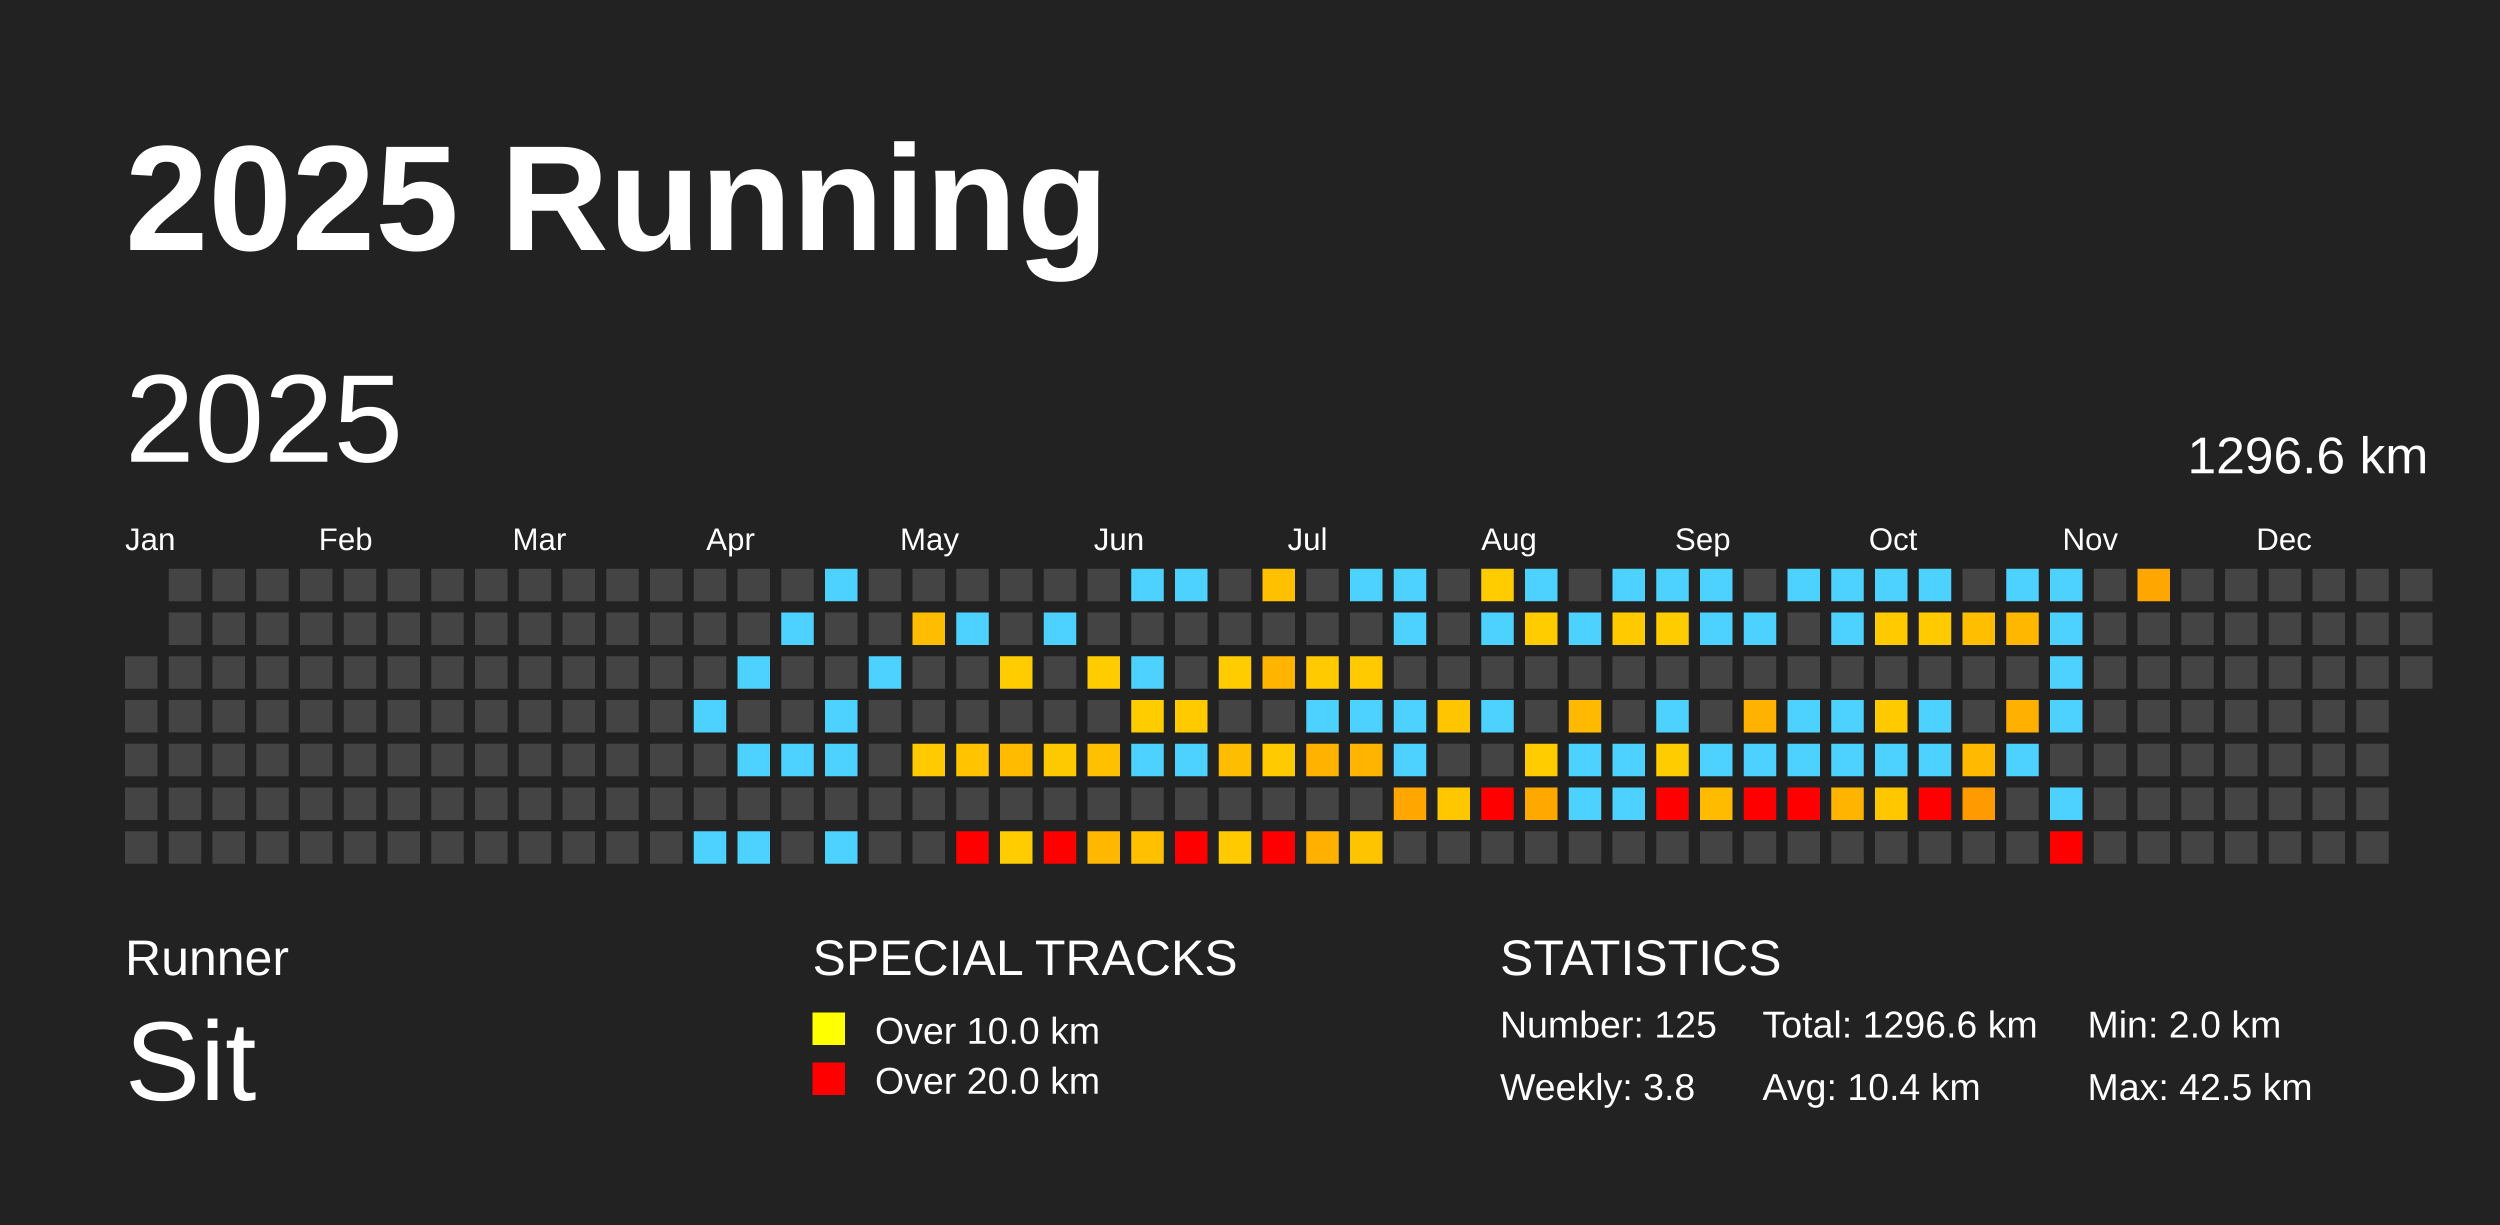
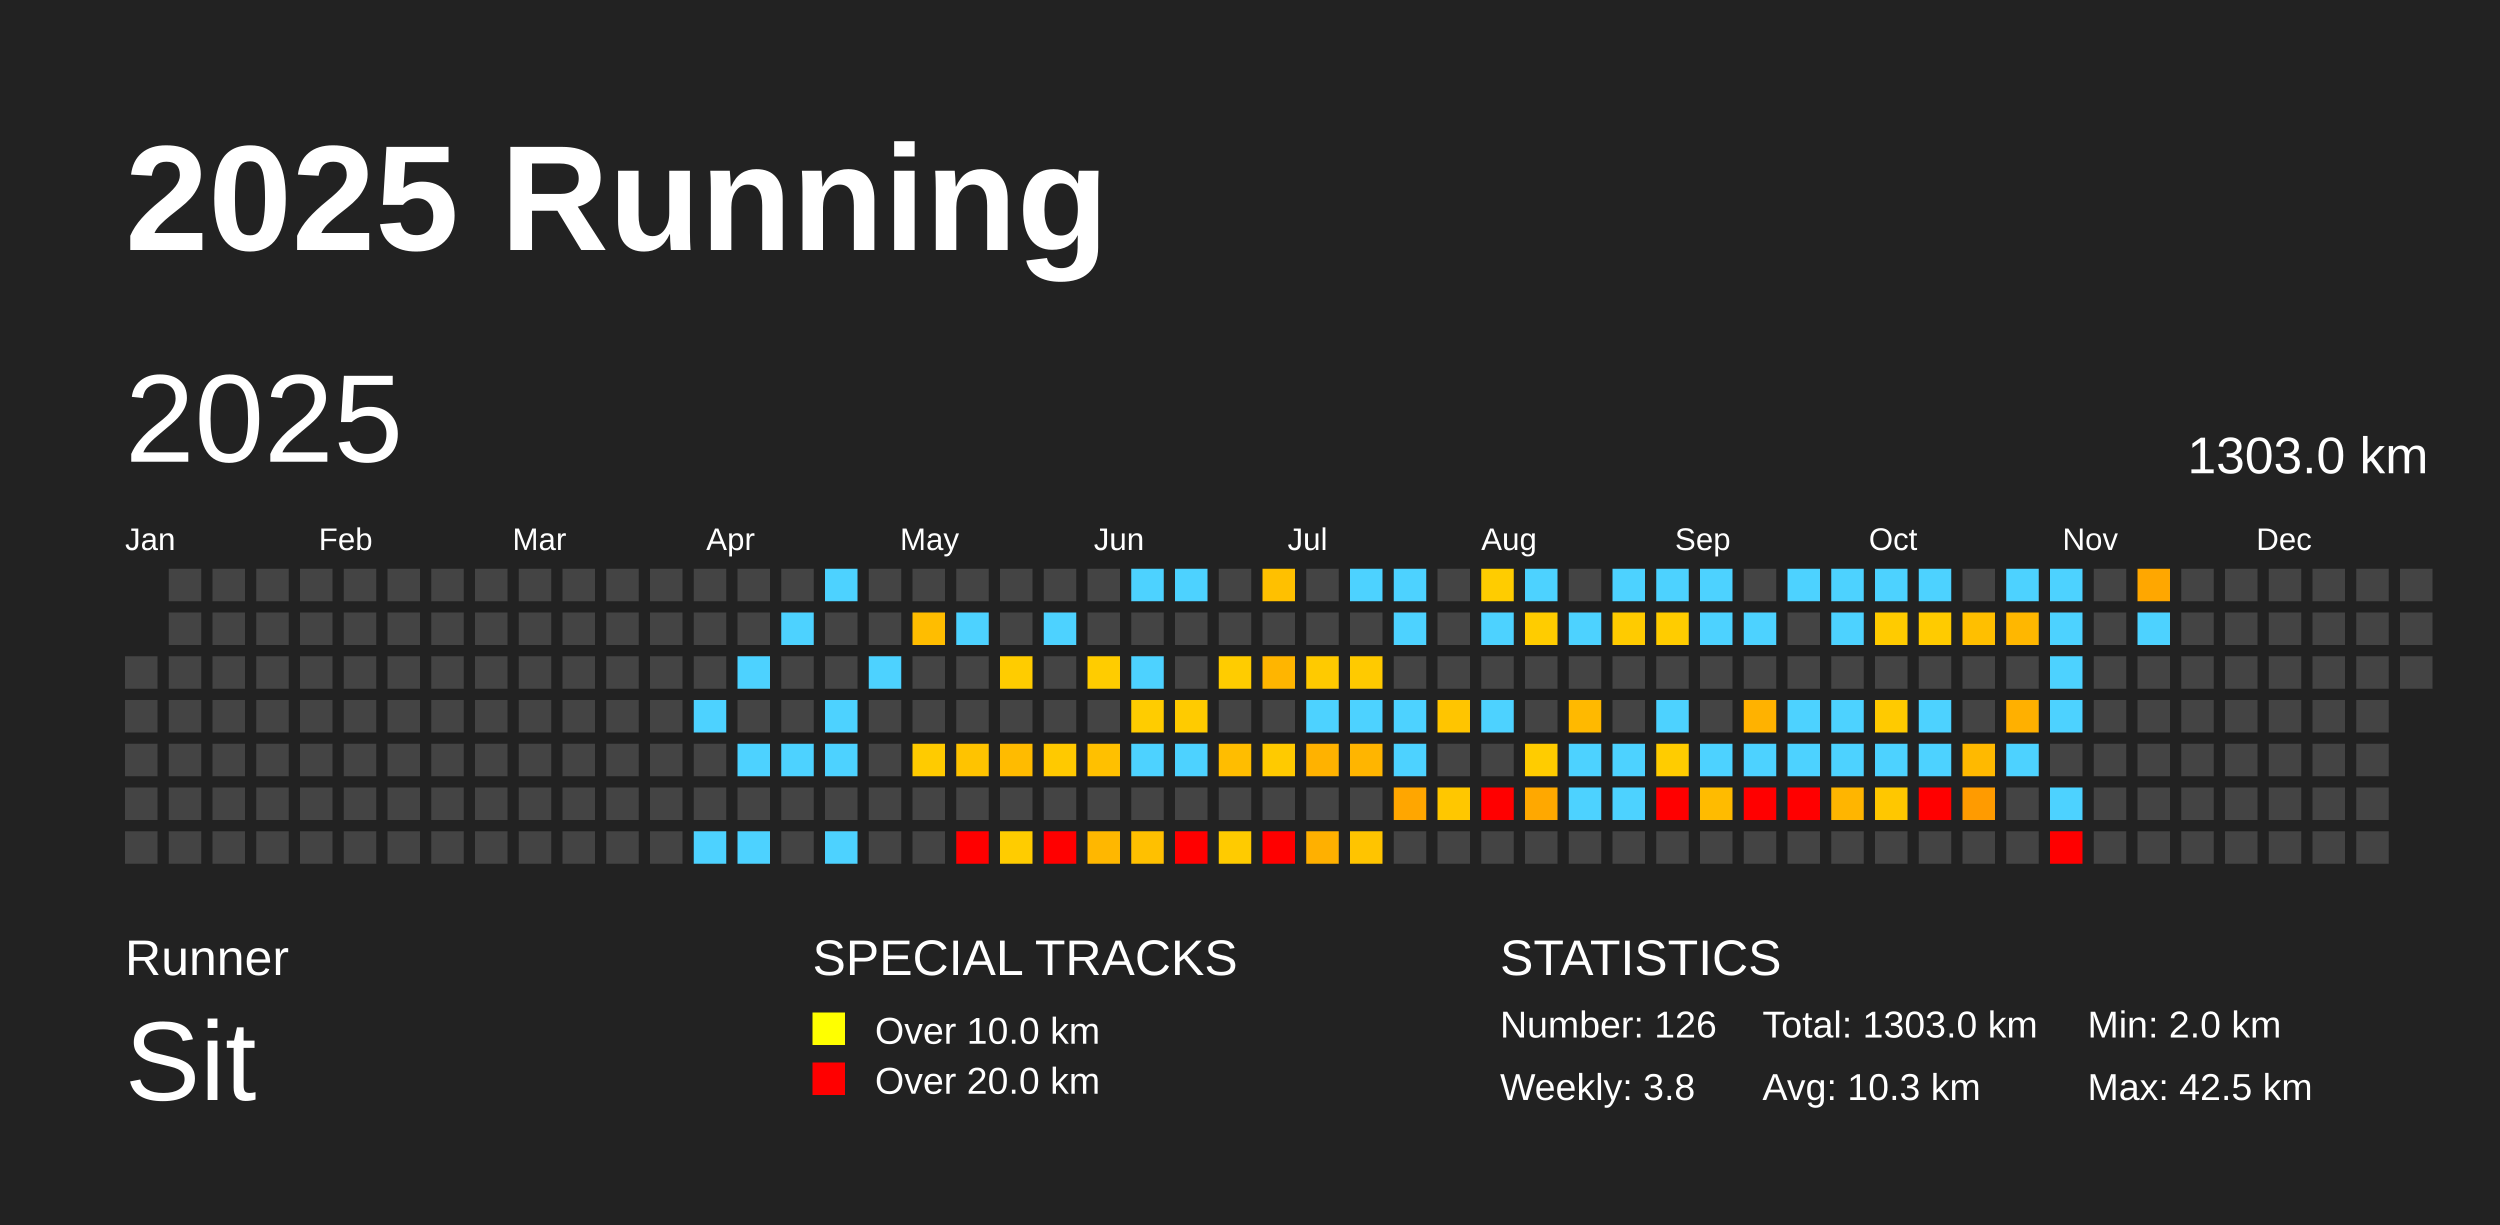
<svg xmlns="http://www.w3.org/2000/svg" baseProfile="full" height="98mm" version="1.1" viewBox="0,0,200,98" width="200mm">
  <defs />
  <rect fill="#222222" height="98" width="200" x="0" y="0" />
  <text fill="#FFFFFF" style="font-size:12px; font-family:Arial; font-weight:bold;" x="10" y="20">2025 Running</text>
  <text fill="#FFFFFF" style="font-size:4px; font-family:Arial" x="10" y="78">Runner</text>
  <text fill="#FFFFFF" style="font-size:9px; font-family:Arial" x="10" y="88">Sit</text>
  <text fill="#FFFFFF" style="font-size:4px; font-family:Arial" x="65" y="78">SPECIAL TRACKS</text>
  <rect fill="yellow" height="2.6" width="2.6" x="65" y="81" />
  <text fill="#FFFFFF" style="font-size:3px; font-family:Arial" x="70" y="83.5">Over 10.0 km</text>
  <rect fill="red" height="2.6" width="2.6" x="65" y="85" />
  <text fill="#FFFFFF" style="font-size:3px; font-family:Arial" x="70" y="87.5">Over 20.0 km</text>
  <text fill="#FFFFFF" style="font-size:4px; font-family:Arial" x="120" y="78">STATISTICS</text>
-   <text fill="#FFFFFF" style="font-size:3px; font-family:Arial" x="120" y="83">Number: 125</text>
+   <text fill="#FFFFFF" style="font-size:3px; font-family:Arial" x="120" y="83">Number: 126</text>
  <text fill="#FFFFFF" style="font-size:3px; font-family:Arial" x="120" y="88">Weekly: 3.8</text>
-   <text fill="#FFFFFF" style="font-size:3px; font-family:Arial" x="141" y="83">Total: 1296.6 km</text>
-   <text fill="#FFFFFF" style="font-size:3px; font-family:Arial" x="141" y="88">Avg: 10.4 km</text>
+   <text fill="#FFFFFF" style="font-size:3px; font-family:Arial" x="141" y="83">Total: 1303.0 km</text>
+   <text fill="#FFFFFF" style="font-size:3px; font-family:Arial" x="141" y="88">Avg: 10.3 km</text>
  <text fill="#FFFFFF" style="font-size:3px; font-family:Arial" x="167" y="83">Min: 2.0 km</text>
  <text fill="#FFFFFF" style="font-size:3px; font-family:Arial" x="167" y="88">Max: 42.5 km</text>
  <text dominant-baseline="hanging" fill="#FFFFFF" style="font-size:10.0px; font-family:Arial;" x="10" y="30">2025</text>
-   <text dominant-baseline="hanging" fill="#FFFFFF" style="font-size:4.125px; font-family:Arial;" x="175" y="35">1296.6 km</text>
+   <text dominant-baseline="hanging" fill="#FFFFFF" style="font-size:4.125px; font-family:Arial;" x="175" y="35">1303.0 km</text>
  <text fill="#FFFFFF" style="font-size:2.5px; font-family:Arial" x="10.0" y="44">Jan</text>
  <text fill="#FFFFFF" style="font-size:2.5px; font-family:Arial" x="25.5" y="44">Feb</text>
  <text fill="#FFFFFF" style="font-size:2.5px; font-family:Arial" x="41.0" y="44">Mar</text>
  <text fill="#FFFFFF" style="font-size:2.5px; font-family:Arial" x="56.5" y="44">Apr</text>
  <text fill="#FFFFFF" style="font-size:2.5px; font-family:Arial" x="72.0" y="44">May</text>
  <text fill="#FFFFFF" style="font-size:2.5px; font-family:Arial" x="87.5" y="44">Jun</text>
  <text fill="#FFFFFF" style="font-size:2.5px; font-family:Arial" x="103.0" y="44">Jul</text>
  <text fill="#FFFFFF" style="font-size:2.5px; font-family:Arial" x="118.5" y="44">Aug</text>
  <text fill="#FFFFFF" style="font-size:2.5px; font-family:Arial" x="134.0" y="44">Sep</text>
  <text fill="#FFFFFF" style="font-size:2.5px; font-family:Arial" x="149.5" y="44">Oct</text>
  <text fill="#FFFFFF" style="font-size:2.5px; font-family:Arial" x="165.0" y="44">Nov</text>
  <text fill="#FFFFFF" style="font-size:2.5px; font-family:Arial" x="180.5" y="44">Dec</text>
  <rect fill="#444444" height="2.6" width="2.6" x="10.0" y="52.5" />
  <rect fill="#444444" height="2.6" width="2.6" x="10.0" y="56.0" />
  <rect fill="#444444" height="2.6" width="2.6" x="10.0" y="59.5" />
  <rect fill="#444444" height="2.6" width="2.6" x="10.0" y="63.0" />
  <rect fill="#444444" height="2.6" width="2.6" x="10.0" y="66.5" />
  <rect fill="#444444" height="2.6" width="2.6" x="13.5" y="45.5" />
  <rect fill="#444444" height="2.6" width="2.6" x="13.5" y="49.0" />
  <rect fill="#444444" height="2.6" width="2.6" x="13.5" y="52.5" />
  <rect fill="#444444" height="2.6" width="2.6" x="13.5" y="56.0" />
  <rect fill="#444444" height="2.6" width="2.6" x="13.5" y="59.5" />
  <rect fill="#444444" height="2.6" width="2.6" x="13.5" y="63.0" />
  <rect fill="#444444" height="2.6" width="2.6" x="13.5" y="66.5" />
  <rect fill="#444444" height="2.6" width="2.6" x="17.0" y="45.5" />
  <rect fill="#444444" height="2.6" width="2.6" x="17.0" y="49.0" />
  <rect fill="#444444" height="2.6" width="2.6" x="17.0" y="52.5" />
  <rect fill="#444444" height="2.6" width="2.6" x="17.0" y="56.0" />
  <rect fill="#444444" height="2.6" width="2.6" x="17.0" y="59.5" />
  <rect fill="#444444" height="2.6" width="2.6" x="17.0" y="63.0" />
  <rect fill="#444444" height="2.6" width="2.6" x="17.0" y="66.5" />
  <rect fill="#444444" height="2.6" width="2.6" x="20.5" y="45.5" />
  <rect fill="#444444" height="2.6" width="2.6" x="20.5" y="49.0" />
  <rect fill="#444444" height="2.6" width="2.6" x="20.5" y="52.5" />
  <rect fill="#444444" height="2.6" width="2.6" x="20.5" y="56.0" />
  <rect fill="#444444" height="2.6" width="2.6" x="20.5" y="59.5" />
  <rect fill="#444444" height="2.6" width="2.6" x="20.5" y="63.0" />
  <rect fill="#444444" height="2.6" width="2.6" x="20.5" y="66.5" />
  <rect fill="#444444" height="2.6" width="2.6" x="24.0" y="45.5" />
  <rect fill="#444444" height="2.6" width="2.6" x="24.0" y="49.0" />
  <rect fill="#444444" height="2.6" width="2.6" x="24.0" y="52.5" />
  <rect fill="#444444" height="2.6" width="2.6" x="24.0" y="56.0" />
  <rect fill="#444444" height="2.6" width="2.6" x="24.0" y="59.5" />
  <rect fill="#444444" height="2.6" width="2.6" x="24.0" y="63.0" />
  <rect fill="#444444" height="2.6" width="2.6" x="24.0" y="66.5" />
  <rect fill="#444444" height="2.6" width="2.6" x="27.5" y="45.5" />
  <rect fill="#444444" height="2.6" width="2.6" x="27.5" y="49.0" />
  <rect fill="#444444" height="2.6" width="2.6" x="27.5" y="52.5" />
  <rect fill="#444444" height="2.6" width="2.6" x="27.5" y="56.0" />
  <rect fill="#444444" height="2.6" width="2.6" x="27.5" y="59.5" />
  <rect fill="#444444" height="2.6" width="2.6" x="27.5" y="63.0" />
  <rect fill="#444444" height="2.6" width="2.6" x="27.5" y="66.5" />
  <rect fill="#444444" height="2.6" width="2.6" x="31.0" y="45.5" />
  <rect fill="#444444" height="2.6" width="2.6" x="31.0" y="49.0" />
  <rect fill="#444444" height="2.6" width="2.6" x="31.0" y="52.5" />
  <rect fill="#444444" height="2.6" width="2.6" x="31.0" y="56.0" />
  <rect fill="#444444" height="2.6" width="2.6" x="31.0" y="59.5" />
  <rect fill="#444444" height="2.6" width="2.6" x="31.0" y="63.0" />
  <rect fill="#444444" height="2.6" width="2.6" x="31.0" y="66.5" />
  <rect fill="#444444" height="2.6" width="2.6" x="34.5" y="45.5" />
  <rect fill="#444444" height="2.6" width="2.6" x="34.5" y="49.0" />
  <rect fill="#444444" height="2.6" width="2.6" x="34.5" y="52.5" />
  <rect fill="#444444" height="2.6" width="2.6" x="34.5" y="56.0" />
  <rect fill="#444444" height="2.6" width="2.6" x="34.5" y="59.5" />
  <rect fill="#444444" height="2.6" width="2.6" x="34.5" y="63.0" />
  <rect fill="#444444" height="2.6" width="2.6" x="34.5" y="66.5" />
  <rect fill="#444444" height="2.6" width="2.6" x="38.0" y="45.5" />
  <rect fill="#444444" height="2.6" width="2.6" x="38.0" y="49.0" />
  <rect fill="#444444" height="2.6" width="2.6" x="38.0" y="52.5" />
  <rect fill="#444444" height="2.6" width="2.6" x="38.0" y="56.0" />
  <rect fill="#444444" height="2.6" width="2.6" x="38.0" y="59.5" />
  <rect fill="#444444" height="2.6" width="2.6" x="38.0" y="63.0" />
  <rect fill="#444444" height="2.6" width="2.6" x="38.0" y="66.5" />
  <rect fill="#444444" height="2.6" width="2.6" x="41.5" y="45.5" />
  <rect fill="#444444" height="2.6" width="2.6" x="41.5" y="49.0" />
  <rect fill="#444444" height="2.6" width="2.6" x="41.5" y="52.5" />
  <rect fill="#444444" height="2.6" width="2.6" x="41.5" y="56.0" />
  <rect fill="#444444" height="2.6" width="2.6" x="41.5" y="59.5" />
  <rect fill="#444444" height="2.6" width="2.6" x="41.5" y="63.0" />
  <rect fill="#444444" height="2.6" width="2.6" x="41.5" y="66.5" />
  <rect fill="#444444" height="2.6" width="2.6" x="45.0" y="45.5" />
  <rect fill="#444444" height="2.6" width="2.6" x="45.0" y="49.0" />
  <rect fill="#444444" height="2.6" width="2.6" x="45.0" y="52.5" />
  <rect fill="#444444" height="2.6" width="2.6" x="45.0" y="56.0" />
  <rect fill="#444444" height="2.6" width="2.6" x="45.0" y="59.5" />
  <rect fill="#444444" height="2.6" width="2.6" x="45.0" y="63.0" />
  <rect fill="#444444" height="2.6" width="2.6" x="45.0" y="66.5" />
  <rect fill="#444444" height="2.6" width="2.6" x="48.5" y="45.5" />
  <rect fill="#444444" height="2.6" width="2.6" x="48.5" y="49.0" />
  <rect fill="#444444" height="2.6" width="2.6" x="48.5" y="52.5" />
  <rect fill="#444444" height="2.6" width="2.6" x="48.5" y="56.0" />
  <rect fill="#444444" height="2.6" width="2.6" x="48.5" y="59.5" />
  <rect fill="#444444" height="2.6" width="2.6" x="48.5" y="63.0" />
  <rect fill="#444444" height="2.6" width="2.6" x="48.5" y="66.5" />
  <rect fill="#444444" height="2.6" width="2.6" x="52.0" y="45.5" />
  <rect fill="#444444" height="2.6" width="2.6" x="52.0" y="49.0" />
  <rect fill="#444444" height="2.6" width="2.6" x="52.0" y="52.5" />
  <rect fill="#444444" height="2.6" width="2.6" x="52.0" y="56.0" />
  <rect fill="#444444" height="2.6" width="2.6" x="52.0" y="59.5" />
  <rect fill="#444444" height="2.6" width="2.6" x="52.0" y="63.0" />
  <rect fill="#444444" height="2.6" width="2.6" x="52.0" y="66.5" />
  <rect fill="#444444" height="2.6" width="2.6" x="55.5" y="45.5" />
  <rect fill="#444444" height="2.6" width="2.6" x="55.5" y="49.0" />
  <rect fill="#444444" height="2.6" width="2.6" x="55.5" y="52.5" />
  <rect fill="#4dd2ff" height="2.6" width="2.6" x="55.5" y="56.0" />
  <rect fill="#444444" height="2.6" width="2.6" x="55.5" y="59.5" />
  <rect fill="#444444" height="2.6" width="2.6" x="55.5" y="63.0" />
  <rect fill="#4dd2ff" height="2.6" width="2.6" x="55.5" y="66.5" />
  <rect fill="#444444" height="2.6" width="2.6" x="59.0" y="45.5" />
  <rect fill="#444444" height="2.6" width="2.6" x="59.0" y="49.0" />
  <rect fill="#4dd2ff" height="2.6" width="2.6" x="59.0" y="52.5" />
  <rect fill="#444444" height="2.6" width="2.6" x="59.0" y="56.0" />
  <rect fill="#4dd2ff" height="2.6" width="2.6" x="59.0" y="59.5" />
  <rect fill="#444444" height="2.6" width="2.6" x="59.0" y="63.0" />
  <rect fill="#4dd2ff" height="2.6" width="2.6" x="59.0" y="66.5" />
  <rect fill="#444444" height="2.6" width="2.6" x="62.5" y="45.5" />
  <rect fill="#4dd2ff" height="2.6" width="2.6" x="62.5" y="49.0" />
  <rect fill="#444444" height="2.6" width="2.6" x="62.5" y="52.5" />
  <rect fill="#444444" height="2.6" width="2.6" x="62.5" y="56.0" />
  <rect fill="#4dd2ff" height="2.6" width="2.6" x="62.5" y="59.5" />
  <rect fill="#444444" height="2.6" width="2.6" x="62.5" y="63.0" />
  <rect fill="#444444" height="2.6" width="2.6" x="62.5" y="66.5" />
  <rect fill="#4dd2ff" height="2.6" width="2.6" x="66.0" y="45.5" />
  <rect fill="#444444" height="2.6" width="2.6" x="66.0" y="49.0" />
  <rect fill="#444444" height="2.6" width="2.6" x="66.0" y="52.5" />
  <rect fill="#4dd2ff" height="2.6" width="2.6" x="66.0" y="56.0" />
  <rect fill="#4dd2ff" height="2.6" width="2.6" x="66.0" y="59.5" />
  <rect fill="#444444" height="2.6" width="2.6" x="66.0" y="63.0" />
  <rect fill="#4dd2ff" height="2.6" width="2.6" x="66.0" y="66.5" />
  <rect fill="#444444" height="2.6" width="2.6" x="69.5" y="45.5" />
  <rect fill="#444444" height="2.6" width="2.6" x="69.5" y="49.0" />
  <rect fill="#4dd2ff" height="2.6" width="2.6" x="69.5" y="52.5" />
  <rect fill="#444444" height="2.6" width="2.6" x="69.5" y="56.0" />
  <rect fill="#444444" height="2.6" width="2.6" x="69.5" y="59.5" />
  <rect fill="#444444" height="2.6" width="2.6" x="69.5" y="63.0" />
  <rect fill="#444444" height="2.6" width="2.6" x="69.5" y="66.5" />
  <rect fill="#444444" height="2.6" width="2.6" x="73.0" y="45.5" />
  <rect fill="#ffbd00" height="2.6" width="2.6" x="73.0" y="49.0" />
  <rect fill="#444444" height="2.6" width="2.6" x="73.0" y="52.5" />
  <rect fill="#444444" height="2.6" width="2.6" x="73.0" y="56.0" />
  <rect fill="#ffcb00" height="2.6" width="2.6" x="73.0" y="59.5" />
  <rect fill="#444444" height="2.6" width="2.6" x="73.0" y="63.0" />
  <rect fill="#444444" height="2.6" width="2.6" x="73.0" y="66.5" />
  <rect fill="#444444" height="2.6" width="2.6" x="76.5" y="45.5" />
  <rect fill="#4dd2ff" height="2.6" width="2.6" x="76.5" y="49.0" />
  <rect fill="#444444" height="2.6" width="2.6" x="76.5" y="52.5" />
  <rect fill="#444444" height="2.6" width="2.6" x="76.5" y="56.0" />
  <rect fill="#ffc300" height="2.6" width="2.6" x="76.5" y="59.5" />
  <rect fill="#444444" height="2.6" width="2.6" x="76.5" y="63.0" />
  <rect fill="red" height="2.6" width="2.6" x="76.5" y="66.5" />
  <rect fill="#444444" height="2.6" width="2.6" x="80.0" y="45.5" />
  <rect fill="#444444" height="2.6" width="2.6" x="80.0" y="49.0" />
  <rect fill="#ffcc00" height="2.6" width="2.6" x="80.0" y="52.5" />
  <rect fill="#444444" height="2.6" width="2.6" x="80.0" y="56.0" />
  <rect fill="#ffbb00" height="2.6" width="2.6" x="80.0" y="59.5" />
  <rect fill="#444444" height="2.6" width="2.6" x="80.0" y="63.0" />
  <rect fill="#ffcc00" height="2.6" width="2.6" x="80.0" y="66.5" />
  <rect fill="#444444" height="2.6" width="2.6" x="83.5" y="45.5" />
  <rect fill="#4dd2ff" height="2.6" width="2.6" x="83.5" y="49.0" />
  <rect fill="#444444" height="2.6" width="2.6" x="83.5" y="52.5" />
  <rect fill="#444444" height="2.6" width="2.6" x="83.5" y="56.0" />
  <rect fill="#ffc900" height="2.6" width="2.6" x="83.5" y="59.5" />
  <rect fill="#444444" height="2.6" width="2.6" x="83.5" y="63.0" />
  <rect fill="red" height="2.6" width="2.6" x="83.5" y="66.5" />
  <rect fill="#444444" height="2.6" width="2.6" x="87.0" y="45.5" />
  <rect fill="#444444" height="2.6" width="2.6" x="87.0" y="49.0" />
  <rect fill="#ffcc00" height="2.6" width="2.6" x="87.0" y="52.5" />
  <rect fill="#444444" height="2.6" width="2.6" x="87.0" y="56.0" />
  <rect fill="#ffc000" height="2.6" width="2.6" x="87.0" y="59.5" />
  <rect fill="#444444" height="2.6" width="2.6" x="87.0" y="63.0" />
  <rect fill="#ffb700" height="2.6" width="2.6" x="87.0" y="66.5" />
  <rect fill="#4dd2ff" height="2.6" width="2.6" x="90.5" y="45.5" />
  <rect fill="#444444" height="2.6" width="2.6" x="90.5" y="49.0" />
  <rect fill="#4dd2ff" height="2.6" width="2.6" x="90.5" y="52.5" />
  <rect fill="#ffcc00" height="2.6" width="2.6" x="90.5" y="56.0" />
  <rect fill="#4dd2ff" height="2.6" width="2.6" x="90.5" y="59.5" />
  <rect fill="#444444" height="2.6" width="2.6" x="90.5" y="63.0" />
  <rect fill="#ffc000" height="2.6" width="2.6" x="90.5" y="66.5" />
  <rect fill="#4dd2ff" height="2.6" width="2.6" x="94.0" y="45.5" />
  <rect fill="#444444" height="2.6" width="2.6" x="94.0" y="49.0" />
  <rect fill="#444444" height="2.6" width="2.6" x="94.0" y="52.5" />
  <rect fill="#ffcb00" height="2.6" width="2.6" x="94.0" y="56.0" />
  <rect fill="#4dd2ff" height="2.6" width="2.6" x="94.0" y="59.5" />
  <rect fill="#444444" height="2.6" width="2.6" x="94.0" y="63.0" />
  <rect fill="red" height="2.6" width="2.6" x="94.0" y="66.5" />
  <rect fill="#444444" height="2.6" width="2.6" x="97.5" y="45.5" />
  <rect fill="#444444" height="2.6" width="2.6" x="97.5" y="49.0" />
  <rect fill="#ffcc00" height="2.6" width="2.6" x="97.5" y="52.5" />
  <rect fill="#444444" height="2.6" width="2.6" x="97.5" y="56.0" />
  <rect fill="#ffbd00" height="2.6" width="2.6" x="97.5" y="59.5" />
  <rect fill="#444444" height="2.6" width="2.6" x="97.5" y="63.0" />
  <rect fill="#ffcb00" height="2.6" width="2.6" x="97.5" y="66.5" />
  <rect fill="#ffc000" height="2.6" width="2.6" x="101.0" y="45.5" />
  <rect fill="#444444" height="2.6" width="2.6" x="101.0" y="49.0" />
  <rect fill="#ffb500" height="2.6" width="2.6" x="101.0" y="52.5" />
  <rect fill="#444444" height="2.6" width="2.6" x="101.0" y="56.0" />
  <rect fill="#ffca00" height="2.6" width="2.6" x="101.0" y="59.5" />
  <rect fill="#444444" height="2.6" width="2.6" x="101.0" y="63.0" />
  <rect fill="red" height="2.6" width="2.6" x="101.0" y="66.5" />
  <rect fill="#444444" height="2.6" width="2.6" x="104.5" y="45.5" />
  <rect fill="#444444" height="2.6" width="2.6" x="104.5" y="49.0" />
  <rect fill="#ffca00" height="2.6" width="2.6" x="104.5" y="52.5" />
  <rect fill="#4dd2ff" height="2.6" width="2.6" x="104.5" y="56.0" />
  <rect fill="#ffb200" height="2.6" width="2.6" x="104.5" y="59.5" />
  <rect fill="#444444" height="2.6" width="2.6" x="104.5" y="63.0" />
  <rect fill="#ffb000" height="2.6" width="2.6" x="104.5" y="66.5" />
  <rect fill="#4dd2ff" height="2.6" width="2.6" x="108.0" y="45.5" />
  <rect fill="#444444" height="2.6" width="2.6" x="108.0" y="49.0" />
  <rect fill="#ffca00" height="2.6" width="2.6" x="108.0" y="52.5" />
  <rect fill="#4dd2ff" height="2.6" width="2.6" x="108.0" y="56.0" />
  <rect fill="#ffb500" height="2.6" width="2.6" x="108.0" y="59.5" />
  <rect fill="#444444" height="2.6" width="2.6" x="108.0" y="63.0" />
  <rect fill="#ffc400" height="2.6" width="2.6" x="108.0" y="66.5" />
  <rect fill="#4dd2ff" height="2.6" width="2.6" x="111.5" y="45.5" />
  <rect fill="#4dd2ff" height="2.6" width="2.6" x="111.5" y="49.0" />
  <rect fill="#444444" height="2.6" width="2.6" x="111.5" y="52.5" />
  <rect fill="#4dd2ff" height="2.6" width="2.6" x="111.5" y="56.0" />
  <rect fill="#4dd2ff" height="2.6" width="2.6" x="111.5" y="59.5" />
  <rect fill="#ffa600" height="2.6" width="2.6" x="111.5" y="63.0" />
  <rect fill="#444444" height="2.6" width="2.6" x="111.5" y="66.5" />
  <rect fill="#444444" height="2.6" width="2.6" x="115.0" y="45.5" />
  <rect fill="#444444" height="2.6" width="2.6" x="115.0" y="49.0" />
  <rect fill="#444444" height="2.6" width="2.6" x="115.0" y="52.5" />
  <rect fill="#ffc500" height="2.6" width="2.6" x="115.0" y="56.0" />
  <rect fill="#444444" height="2.6" width="2.6" x="115.0" y="59.5" />
  <rect fill="#ffc700" height="2.6" width="2.6" x="115.0" y="63.0" />
  <rect fill="#444444" height="2.6" width="2.6" x="115.0" y="66.5" />
  <rect fill="#ffcc00" height="2.6" width="2.6" x="118.5" y="45.5" />
  <rect fill="#4dd2ff" height="2.6" width="2.6" x="118.5" y="49.0" />
  <rect fill="#444444" height="2.6" width="2.6" x="118.5" y="52.5" />
  <rect fill="#4dd2ff" height="2.6" width="2.6" x="118.5" y="56.0" />
  <rect fill="#444444" height="2.6" width="2.6" x="118.5" y="59.5" />
  <rect fill="red" height="2.6" width="2.6" x="118.5" y="63.0" />
  <rect fill="#444444" height="2.6" width="2.6" x="118.5" y="66.5" />
  <rect fill="#4dd2ff" height="2.6" width="2.6" x="122.0" y="45.5" />
  <rect fill="#ffcc00" height="2.6" width="2.6" x="122.0" y="49.0" />
  <rect fill="#444444" height="2.6" width="2.6" x="122.0" y="52.5" />
  <rect fill="#444444" height="2.6" width="2.6" x="122.0" y="56.0" />
  <rect fill="#ffcc00" height="2.6" width="2.6" x="122.0" y="59.5" />
  <rect fill="#ffa800" height="2.6" width="2.6" x="122.0" y="63.0" />
  <rect fill="#444444" height="2.6" width="2.6" x="122.0" y="66.5" />
  <rect fill="#444444" height="2.6" width="2.6" x="125.5" y="45.5" />
  <rect fill="#4dd2ff" height="2.6" width="2.6" x="125.5" y="49.0" />
  <rect fill="#444444" height="2.6" width="2.6" x="125.5" y="52.5" />
  <rect fill="#ffb900" height="2.6" width="2.6" x="125.5" y="56.0" />
  <rect fill="#4dd2ff" height="2.6" width="2.6" x="125.5" y="59.5" />
  <rect fill="#4dd2ff" height="2.6" width="2.6" x="125.5" y="63.0" />
  <rect fill="#444444" height="2.6" width="2.6" x="125.5" y="66.5" />
  <rect fill="#4dd2ff" height="2.6" width="2.6" x="129.0" y="45.5" />
  <rect fill="#ffcb00" height="2.6" width="2.6" x="129.0" y="49.0" />
  <rect fill="#444444" height="2.6" width="2.6" x="129.0" y="52.5" />
  <rect fill="#444444" height="2.6" width="2.6" x="129.0" y="56.0" />
  <rect fill="#4dd2ff" height="2.6" width="2.6" x="129.0" y="59.5" />
  <rect fill="#4dd2ff" height="2.6" width="2.6" x="129.0" y="63.0" />
  <rect fill="#444444" height="2.6" width="2.6" x="129.0" y="66.5" />
  <rect fill="#4dd2ff" height="2.6" width="2.6" x="132.5" y="45.5" />
  <rect fill="#ffcc00" height="2.6" width="2.6" x="132.5" y="49.0" />
  <rect fill="#444444" height="2.6" width="2.6" x="132.5" y="52.5" />
  <rect fill="#4dd2ff" height="2.6" width="2.6" x="132.5" y="56.0" />
  <rect fill="#ffcc00" height="2.6" width="2.6" x="132.5" y="59.5" />
  <rect fill="red" height="2.6" width="2.6" x="132.5" y="63.0" />
  <rect fill="#444444" height="2.6" width="2.6" x="132.5" y="66.5" />
  <rect fill="#4dd2ff" height="2.6" width="2.6" x="136.0" y="45.5" />
  <rect fill="#4dd2ff" height="2.6" width="2.6" x="136.0" y="49.0" />
  <rect fill="#444444" height="2.6" width="2.6" x="136.0" y="52.5" />
  <rect fill="#444444" height="2.6" width="2.6" x="136.0" y="56.0" />
  <rect fill="#4dd2ff" height="2.6" width="2.6" x="136.0" y="59.5" />
  <rect fill="#ffbb00" height="2.6" width="2.6" x="136.0" y="63.0" />
  <rect fill="#444444" height="2.6" width="2.6" x="136.0" y="66.5" />
  <rect fill="#444444" height="2.6" width="2.6" x="139.5" y="45.5" />
  <rect fill="#4dd2ff" height="2.6" width="2.6" x="139.5" y="49.0" />
  <rect fill="#444444" height="2.6" width="2.6" x="139.5" y="52.5" />
  <rect fill="#ffb200" height="2.6" width="2.6" x="139.5" y="56.0" />
  <rect fill="#4dd2ff" height="2.6" width="2.6" x="139.5" y="59.5" />
  <rect fill="red" height="2.6" width="2.6" x="139.5" y="63.0" />
  <rect fill="#444444" height="2.6" width="2.6" x="139.5" y="66.5" />
  <rect fill="#4dd2ff" height="2.6" width="2.6" x="143.0" y="45.5" />
  <rect fill="#444444" height="2.6" width="2.6" x="143.0" y="49.0" />
  <rect fill="#444444" height="2.6" width="2.6" x="143.0" y="52.5" />
  <rect fill="#4dd2ff" height="2.6" width="2.6" x="143.0" y="56.0" />
  <rect fill="#4dd2ff" height="2.6" width="2.6" x="143.0" y="59.5" />
  <rect fill="red" height="2.6" width="2.6" x="143.0" y="63.0" />
  <rect fill="#444444" height="2.6" width="2.6" x="143.0" y="66.5" />
  <rect fill="#4dd2ff" height="2.6" width="2.6" x="146.5" y="45.5" />
  <rect fill="#4dd2ff" height="2.6" width="2.6" x="146.5" y="49.0" />
  <rect fill="#444444" height="2.6" width="2.6" x="146.5" y="52.5" />
  <rect fill="#4dd2ff" height="2.6" width="2.6" x="146.5" y="56.0" />
  <rect fill="#4dd2ff" height="2.6" width="2.6" x="146.5" y="59.5" />
  <rect fill="#ffb500" height="2.6" width="2.6" x="146.5" y="63.0" />
  <rect fill="#444444" height="2.6" width="2.6" x="146.5" y="66.5" />
  <rect fill="#4dd2ff" height="2.6" width="2.6" x="150.0" y="45.5" />
  <rect fill="#ffcb00" height="2.6" width="2.6" x="150.0" y="49.0" />
  <rect fill="#444444" height="2.6" width="2.6" x="150.0" y="52.5" />
  <rect fill="#ffca00" height="2.6" width="2.6" x="150.0" y="56.0" />
  <rect fill="#4dd2ff" height="2.6" width="2.6" x="150.0" y="59.5" />
  <rect fill="#ffc700" height="2.6" width="2.6" x="150.0" y="63.0" />
  <rect fill="#444444" height="2.6" width="2.6" x="150.0" y="66.5" />
  <rect fill="#4dd2ff" height="2.6" width="2.6" x="153.5" y="45.5" />
  <rect fill="#ffcb00" height="2.6" width="2.6" x="153.5" y="49.0" />
  <rect fill="#444444" height="2.6" width="2.6" x="153.5" y="52.5" />
  <rect fill="#4dd2ff" height="2.6" width="2.6" x="153.5" y="56.0" />
  <rect fill="#4dd2ff" height="2.6" width="2.6" x="153.5" y="59.5" />
  <rect fill="red" height="2.6" width="2.6" x="153.5" y="63.0" />
  <rect fill="#444444" height="2.6" width="2.6" x="153.5" y="66.5" />
  <rect fill="#444444" height="2.6" width="2.6" x="157.0" y="45.5" />
  <rect fill="#ffbf00" height="2.6" width="2.6" x="157.0" y="49.0" />
  <rect fill="#444444" height="2.6" width="2.6" x="157.0" y="52.5" />
  <rect fill="#444444" height="2.6" width="2.6" x="157.0" y="56.0" />
  <rect fill="#ffb900" height="2.6" width="2.6" x="157.0" y="59.5" />
  <rect fill="#ff9b00" height="2.6" width="2.6" x="157.0" y="63.0" />
  <rect fill="#444444" height="2.6" width="2.6" x="157.0" y="66.5" />
  <rect fill="#4dd2ff" height="2.6" width="2.6" x="160.5" y="45.5" />
  <rect fill="#ffb700" height="2.6" width="2.6" x="160.5" y="49.0" />
  <rect fill="#444444" height="2.6" width="2.6" x="160.5" y="52.5" />
  <rect fill="#ffb000" height="2.6" width="2.6" x="160.5" y="56.0" />
  <rect fill="#4dd2ff" height="2.6" width="2.6" x="160.5" y="59.5" />
  <rect fill="#444444" height="2.6" width="2.6" x="160.5" y="63.0" />
  <rect fill="#444444" height="2.6" width="2.6" x="160.5" y="66.5" />
  <rect fill="#4dd2ff" height="2.6" width="2.6" x="164.0" y="45.5" />
  <rect fill="#4dd2ff" height="2.6" width="2.6" x="164.0" y="49.0" />
  <rect fill="#4dd2ff" height="2.6" width="2.6" x="164.0" y="52.5" />
  <rect fill="#4dd2ff" height="2.6" width="2.6" x="164.0" y="56.0" />
  <rect fill="#444444" height="2.6" width="2.6" x="164.0" y="59.5" />
  <rect fill="#4dd2ff" height="2.6" width="2.6" x="164.0" y="63.0" />
  <rect fill="red" height="2.6" width="2.6" x="164.0" y="66.5" />
  <rect fill="#444444" height="2.6" width="2.6" x="167.5" y="45.5" />
  <rect fill="#444444" height="2.6" width="2.6" x="167.5" y="49.0" />
  <rect fill="#444444" height="2.6" width="2.6" x="167.5" y="52.5" />
  <rect fill="#444444" height="2.6" width="2.6" x="167.5" y="56.0" />
  <rect fill="#444444" height="2.6" width="2.6" x="167.5" y="59.5" />
  <rect fill="#444444" height="2.6" width="2.6" x="167.5" y="63.0" />
  <rect fill="#444444" height="2.6" width="2.6" x="167.5" y="66.5" />
  <rect fill="#ffa700" height="2.6" width="2.6" x="171.0" y="45.5" />
-   <rect fill="#444444" height="2.6" width="2.6" x="171.0" y="49.0" />
+   <rect fill="#4dd2ff" height="2.6" width="2.6" x="171.0" y="49.0" />
  <rect fill="#444444" height="2.6" width="2.6" x="171.0" y="52.5" />
  <rect fill="#444444" height="2.6" width="2.6" x="171.0" y="56.0" />
  <rect fill="#444444" height="2.6" width="2.6" x="171.0" y="59.5" />
  <rect fill="#444444" height="2.6" width="2.6" x="171.0" y="63.0" />
  <rect fill="#444444" height="2.6" width="2.6" x="171.0" y="66.5" />
  <rect fill="#444444" height="2.6" width="2.6" x="174.5" y="45.5" />
  <rect fill="#444444" height="2.6" width="2.6" x="174.5" y="49.0" />
  <rect fill="#444444" height="2.6" width="2.6" x="174.5" y="52.5" />
  <rect fill="#444444" height="2.6" width="2.6" x="174.5" y="56.0" />
  <rect fill="#444444" height="2.6" width="2.6" x="174.5" y="59.5" />
  <rect fill="#444444" height="2.6" width="2.6" x="174.5" y="63.0" />
  <rect fill="#444444" height="2.6" width="2.6" x="174.5" y="66.5" />
  <rect fill="#444444" height="2.6" width="2.6" x="178.0" y="45.5" />
  <rect fill="#444444" height="2.6" width="2.6" x="178.0" y="49.0" />
  <rect fill="#444444" height="2.6" width="2.6" x="178.0" y="52.5" />
  <rect fill="#444444" height="2.6" width="2.6" x="178.0" y="56.0" />
  <rect fill="#444444" height="2.6" width="2.6" x="178.0" y="59.5" />
  <rect fill="#444444" height="2.6" width="2.6" x="178.0" y="63.0" />
  <rect fill="#444444" height="2.6" width="2.6" x="178.0" y="66.5" />
  <rect fill="#444444" height="2.6" width="2.6" x="181.5" y="45.5" />
  <rect fill="#444444" height="2.6" width="2.6" x="181.5" y="49.0" />
  <rect fill="#444444" height="2.6" width="2.6" x="181.5" y="52.5" />
  <rect fill="#444444" height="2.6" width="2.6" x="181.5" y="56.0" />
  <rect fill="#444444" height="2.6" width="2.6" x="181.5" y="59.5" />
  <rect fill="#444444" height="2.6" width="2.6" x="181.5" y="63.0" />
  <rect fill="#444444" height="2.6" width="2.6" x="181.5" y="66.5" />
  <rect fill="#444444" height="2.6" width="2.6" x="185.0" y="45.5" />
  <rect fill="#444444" height="2.6" width="2.6" x="185.0" y="49.0" />
  <rect fill="#444444" height="2.6" width="2.6" x="185.0" y="52.5" />
  <rect fill="#444444" height="2.6" width="2.6" x="185.0" y="56.0" />
  <rect fill="#444444" height="2.6" width="2.6" x="185.0" y="59.5" />
  <rect fill="#444444" height="2.6" width="2.6" x="185.0" y="63.0" />
  <rect fill="#444444" height="2.6" width="2.6" x="185.0" y="66.5" />
  <rect fill="#444444" height="2.6" width="2.6" x="188.5" y="45.5" />
  <rect fill="#444444" height="2.6" width="2.6" x="188.5" y="49.0" />
  <rect fill="#444444" height="2.6" width="2.6" x="188.5" y="52.5" />
  <rect fill="#444444" height="2.6" width="2.6" x="188.5" y="56.0" />
  <rect fill="#444444" height="2.6" width="2.6" x="188.5" y="59.5" />
  <rect fill="#444444" height="2.6" width="2.6" x="188.5" y="63.0" />
  <rect fill="#444444" height="2.6" width="2.6" x="188.5" y="66.5" />
  <rect fill="#444444" height="2.6" width="2.6" x="192.0" y="45.5" />
  <rect fill="#444444" height="2.6" width="2.6" x="192.0" y="49.0" />
  <rect fill="#444444" height="2.6" width="2.6" x="192.0" y="52.5" />
</svg>
